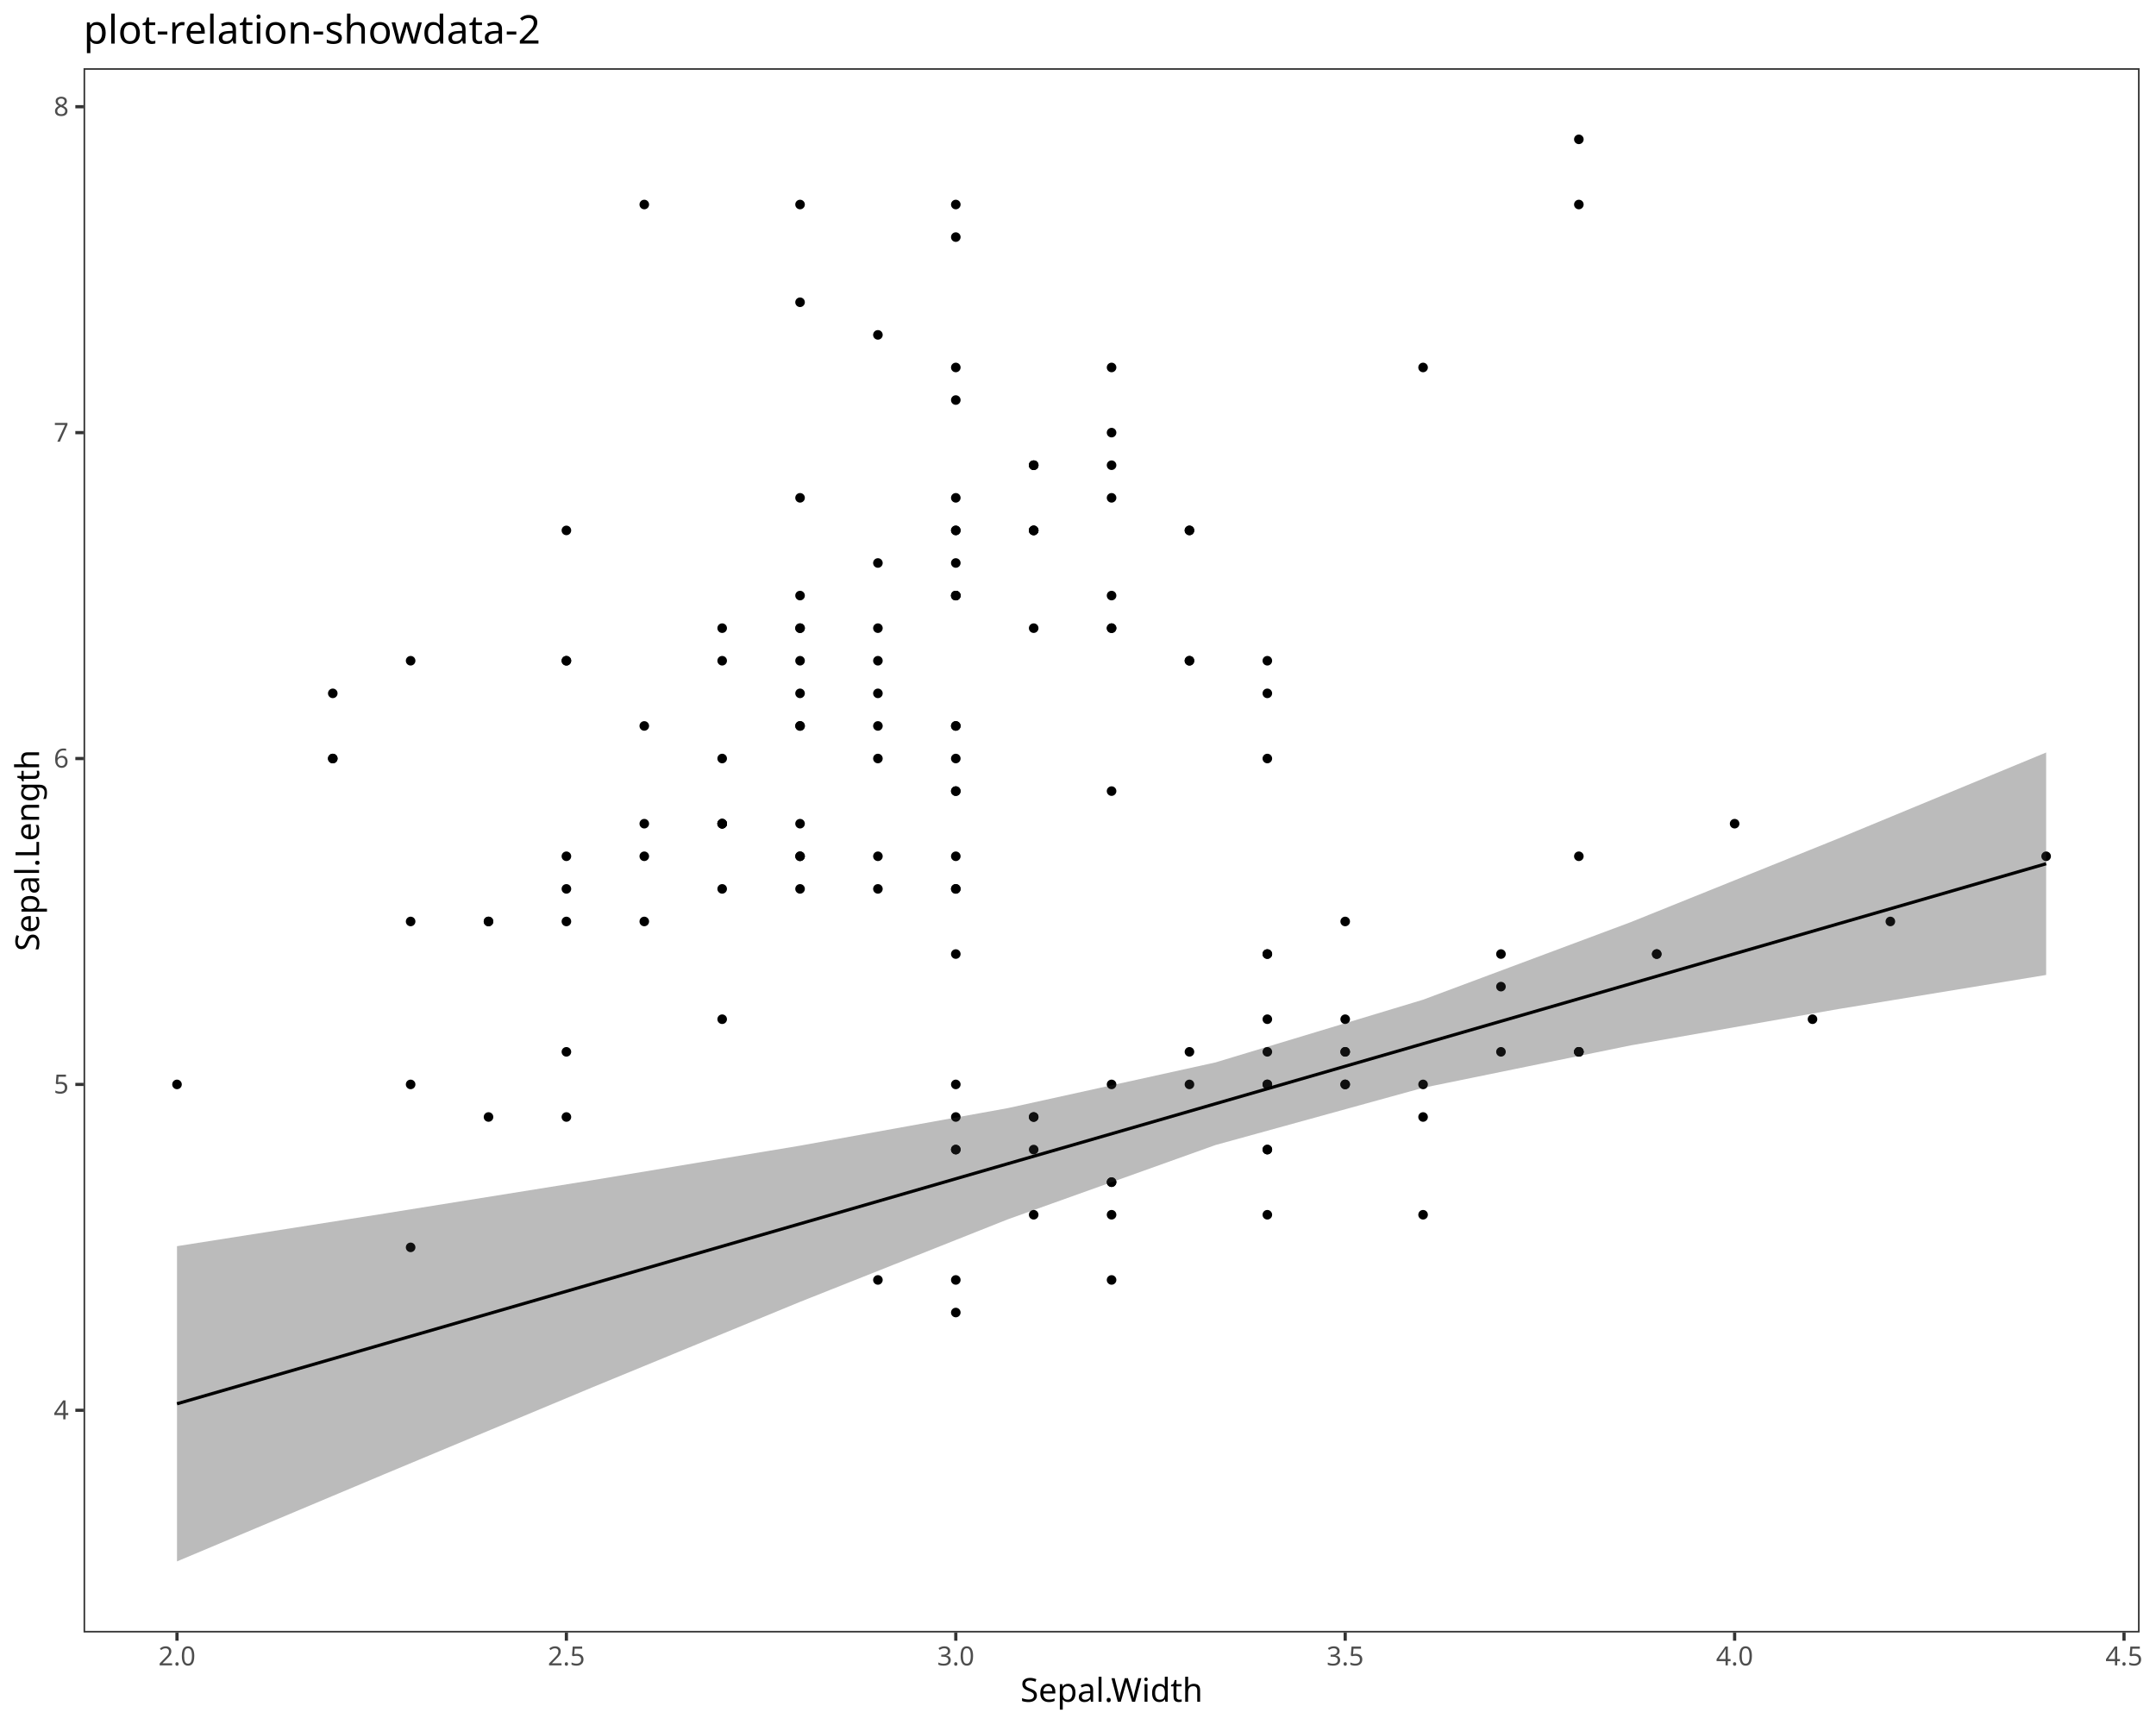
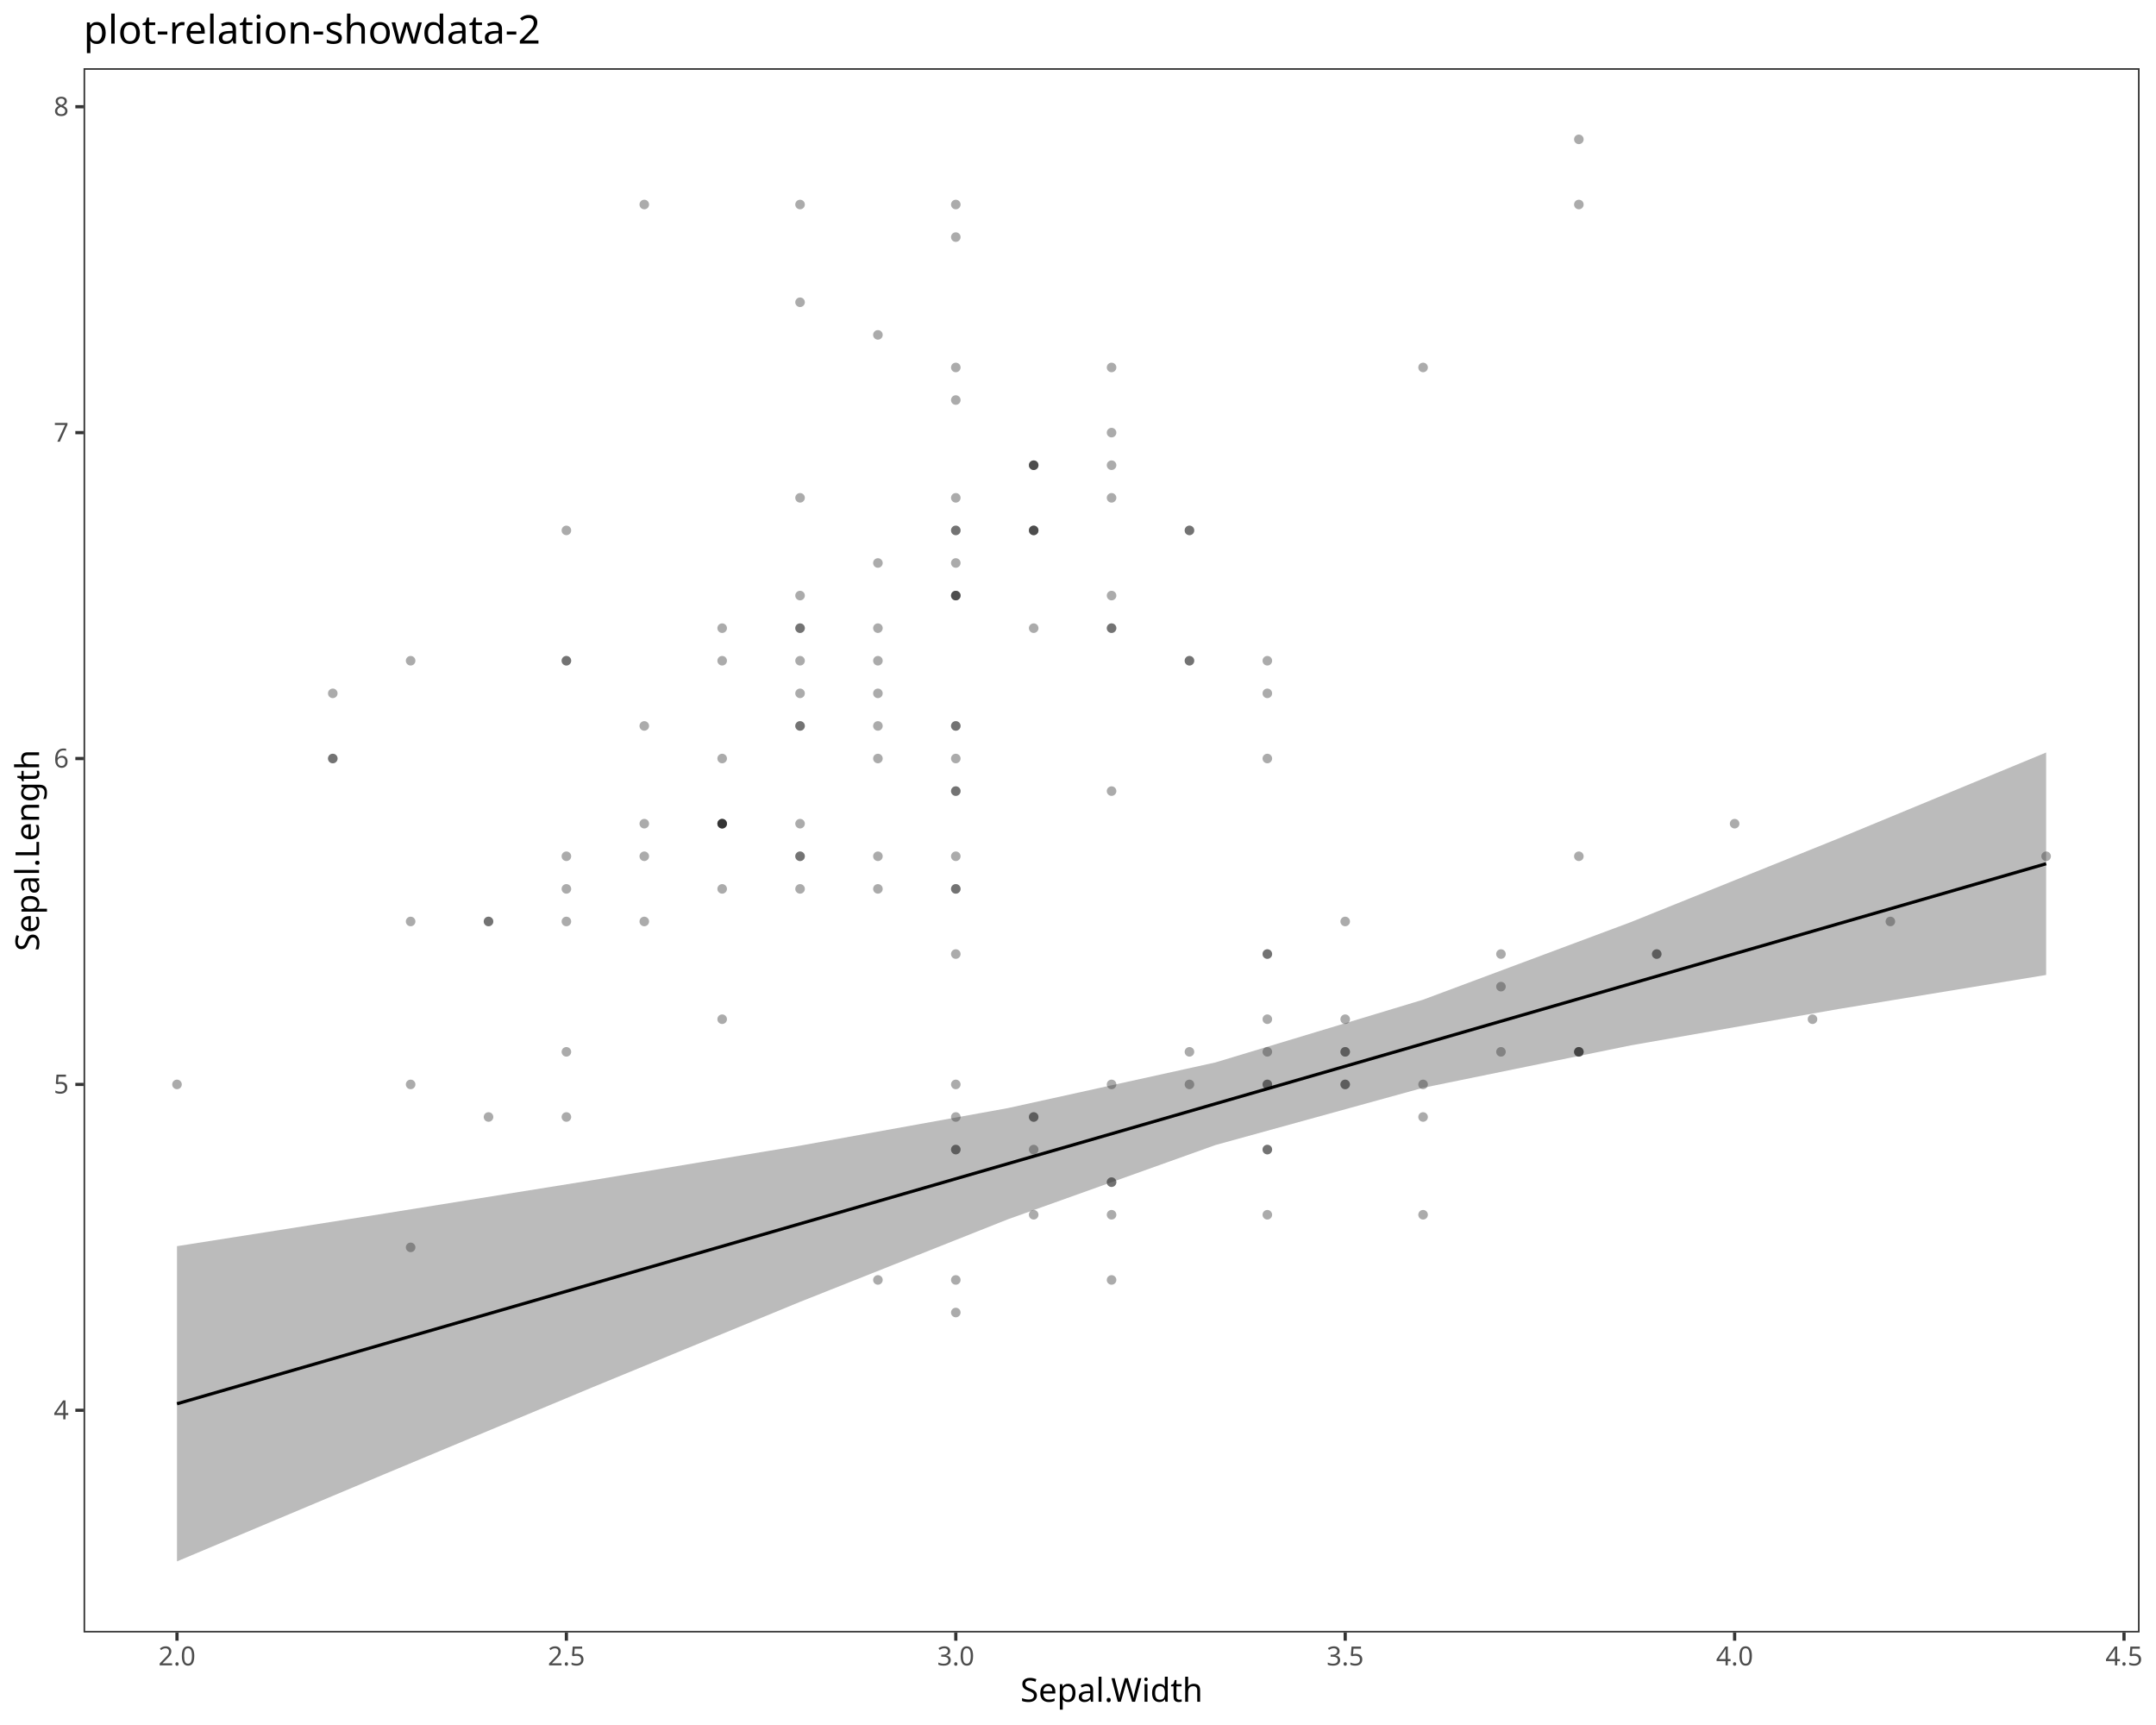
<svg xmlns="http://www.w3.org/2000/svg" class="svglite" data-engine-version="2.0" width="720.00pt" height="576.00pt" viewBox="0 0 720.00 576.00">
  <defs>
    <style type="text/css">
    .svglite line, .svglite polyline, .svglite polygon, .svglite path, .svglite rect, .svglite circle {
      fill: none;
      stroke: #000000;
      stroke-linecap: round;
      stroke-linejoin: round;
      stroke-miterlimit: 10.00;
    }
  </style>
  </defs>
  <rect width="100%" height="100%" style="stroke: none; fill: #FFFFFF;" />
  <defs>
    <clipPath id="cpMC4wMHw3MjAuMDB8MC4wMHw1NzYuMDA=">
      <rect x="0.00" y="0.00" width="720.00" height="576.00" />
    </clipPath>
  </defs>
  <g clip-path="url(#cpMC4wMHw3MjAuMDB8MC4wMHw1NzYuMDA=)">
    <rect x="0.00" y="0.00" width="720.00" height="576.00" style="stroke-width: 1.07; stroke: #FFFFFF; fill: #FFFFFF;" />
  </g>
  <defs>
    <clipPath id="cpMjcuOTB8NzE0LjUyfDIyLjc4fDU0NS4xMQ==">
      <rect x="27.90" y="22.78" width="686.62" height="522.33" />
    </clipPath>
  </defs>
  <g clip-path="url(#cpMjcuOTB8NzE0LjUyfDIyLjc4fDU0NS4xMQ==)">
    <rect x="27.90" y="22.78" width="686.62" height="522.33" style="stroke-width: 1.07; stroke: none; fill: #FFFFFF;" />
-     <circle cx="449.23" cy="351.22" r="1.60" style="stroke-width: 0.00; stroke: none; fill: #000000;" />
-     <circle cx="319.19" cy="372.98" r="1.60" style="stroke-width: 0.00; stroke: none; fill: #000000;" />
-     <circle cx="371.21" cy="394.74" r="1.60" style="stroke-width: 0.00; stroke: none; fill: #000000;" />
-     <circle cx="345.20" cy="405.62" r="1.60" style="stroke-width: 0.00; stroke: none; fill: #000000;" />
-     <circle cx="475.24" cy="362.10" r="1.60" style="stroke-width: 0.00; stroke: none; fill: #000000;" />
-     <circle cx="553.27" cy="318.57" r="1.60" style="stroke-width: 0.00; stroke: none; fill: #000000;" />
-     <circle cx="423.23" cy="405.62" r="1.60" style="stroke-width: 0.00; stroke: none; fill: #000000;" />
-     <circle cx="423.23" cy="362.10" r="1.60" style="stroke-width: 0.00; stroke: none; fill: #000000;" />
-     <circle cx="293.18" cy="427.39" r="1.60" style="stroke-width: 0.00; stroke: none; fill: #000000;" />
-     <circle cx="345.20" cy="372.98" r="1.60" style="stroke-width: 0.00; stroke: none; fill: #000000;" />
-     <circle cx="501.25" cy="318.57" r="1.60" style="stroke-width: 0.00; stroke: none; fill: #000000;" />
-     <circle cx="423.23" cy="383.86" r="1.60" style="stroke-width: 0.00; stroke: none; fill: #000000;" />
-     <circle cx="319.19" cy="383.86" r="1.60" style="stroke-width: 0.00; stroke: none; fill: #000000;" />
-     <circle cx="319.19" cy="438.27" r="1.60" style="stroke-width: 0.00; stroke: none; fill: #000000;" />
-     <circle cx="579.28" cy="275.04" r="1.60" style="stroke-width: 0.00; stroke: none; fill: #000000;" />
-     <circle cx="683.31" cy="285.92" r="1.60" style="stroke-width: 0.00; stroke: none; fill: #000000;" />
-     <circle cx="553.27" cy="318.57" r="1.60" style="stroke-width: 0.00; stroke: none; fill: #000000;" />
-     <circle cx="449.23" cy="351.22" r="1.60" style="stroke-width: 0.00; stroke: none; fill: #000000;" />
-     <circle cx="527.26" cy="285.92" r="1.60" style="stroke-width: 0.00; stroke: none; fill: #000000;" />
-     <circle cx="527.26" cy="351.22" r="1.60" style="stroke-width: 0.00; stroke: none; fill: #000000;" />
-     <circle cx="423.23" cy="318.57" r="1.60" style="stroke-width: 0.00; stroke: none; fill: #000000;" />
-     <circle cx="501.25" cy="351.22" r="1.60" style="stroke-width: 0.00; stroke: none; fill: #000000;" />
-     <circle cx="475.24" cy="405.62" r="1.60" style="stroke-width: 0.00; stroke: none; fill: #000000;" />
-     <circle cx="397.22" cy="351.22" r="1.60" style="stroke-width: 0.00; stroke: none; fill: #000000;" />
-     <circle cx="423.23" cy="383.86" r="1.60" style="stroke-width: 0.00; stroke: none; fill: #000000;" />
-     <circle cx="319.19" cy="362.10" r="1.60" style="stroke-width: 0.00; stroke: none; fill: #000000;" />
-     <circle cx="423.23" cy="362.10" r="1.60" style="stroke-width: 0.00; stroke: none; fill: #000000;" />
-     <circle cx="449.23" cy="340.33" r="1.60" style="stroke-width: 0.00; stroke: none; fill: #000000;" />
-     <circle cx="423.23" cy="340.33" r="1.60" style="stroke-width: 0.00; stroke: none; fill: #000000;" />
-     <circle cx="371.21" cy="394.74" r="1.60" style="stroke-width: 0.00; stroke: none; fill: #000000;" />
-     <circle cx="345.20" cy="383.86" r="1.60" style="stroke-width: 0.00; stroke: none; fill: #000000;" />
-     <circle cx="423.23" cy="318.57" r="1.60" style="stroke-width: 0.00; stroke: none; fill: #000000;" />
-     <circle cx="605.29" cy="340.33" r="1.60" style="stroke-width: 0.00; stroke: none; fill: #000000;" />
-     <circle cx="631.29" cy="307.69" r="1.60" style="stroke-width: 0.00; stroke: none; fill: #000000;" />
-     <circle cx="345.20" cy="372.98" r="1.60" style="stroke-width: 0.00; stroke: none; fill: #000000;" />
-     <circle cx="371.21" cy="362.10" r="1.60" style="stroke-width: 0.00; stroke: none; fill: #000000;" />
-     <circle cx="449.23" cy="307.69" r="1.60" style="stroke-width: 0.00; stroke: none; fill: #000000;" />
-     <circle cx="475.24" cy="372.98" r="1.60" style="stroke-width: 0.00; stroke: none; fill: #000000;" />
-     <circle cx="319.19" cy="427.39" r="1.60" style="stroke-width: 0.00; stroke: none; fill: #000000;" />
-     <circle cx="423.23" cy="351.22" r="1.60" style="stroke-width: 0.00; stroke: none; fill: #000000;" />
-     <circle cx="449.23" cy="362.10" r="1.60" style="stroke-width: 0.00; stroke: none; fill: #000000;" />
-     <circle cx="137.13" cy="416.51" r="1.60" style="stroke-width: 0.00; stroke: none; fill: #000000;" />
-     <circle cx="371.21" cy="427.39" r="1.60" style="stroke-width: 0.00; stroke: none; fill: #000000;" />
-     <circle cx="449.23" cy="362.10" r="1.60" style="stroke-width: 0.00; stroke: none; fill: #000000;" />
-     <circle cx="527.26" cy="351.22" r="1.60" style="stroke-width: 0.00; stroke: none; fill: #000000;" />
-     <circle cx="319.19" cy="383.86" r="1.60" style="stroke-width: 0.00; stroke: none; fill: #000000;" />
-     <circle cx="527.26" cy="351.22" r="1.60" style="stroke-width: 0.00; stroke: none; fill: #000000;" />
-     <circle cx="371.21" cy="405.62" r="1.60" style="stroke-width: 0.00; stroke: none; fill: #000000;" />
-     <circle cx="501.25" cy="329.45" r="1.60" style="stroke-width: 0.00; stroke: none; fill: #000000;" />
-     <circle cx="397.22" cy="362.10" r="1.60" style="stroke-width: 0.00; stroke: none; fill: #000000;" />
-     <circle cx="371.21" cy="144.46" r="1.60" style="stroke-width: 0.00; stroke: none; fill: #000000;" />
-     <circle cx="371.21" cy="209.75" r="1.60" style="stroke-width: 0.00; stroke: none; fill: #000000;" />
-     <circle cx="345.20" cy="155.34" r="1.60" style="stroke-width: 0.00; stroke: none; fill: #000000;" />
-     <circle cx="137.13" cy="307.69" r="1.60" style="stroke-width: 0.00; stroke: none; fill: #000000;" />
-     <circle cx="267.18" cy="198.87" r="1.60" style="stroke-width: 0.00; stroke: none; fill: #000000;" />
-     <circle cx="267.18" cy="285.92" r="1.60" style="stroke-width: 0.00; stroke: none; fill: #000000;" />
-     <circle cx="397.22" cy="220.63" r="1.60" style="stroke-width: 0.00; stroke: none; fill: #000000;" />
-     <circle cx="163.14" cy="372.98" r="1.60" style="stroke-width: 0.00; stroke: none; fill: #000000;" />
-     <circle cx="293.18" cy="187.99" r="1.60" style="stroke-width: 0.00; stroke: none; fill: #000000;" />
-     <circle cx="241.17" cy="340.33" r="1.60" style="stroke-width: 0.00; stroke: none; fill: #000000;" />
-     <circle cx="59.11" cy="362.10" r="1.60" style="stroke-width: 0.00; stroke: none; fill: #000000;" />
-     <circle cx="319.19" cy="264.16" r="1.60" style="stroke-width: 0.00; stroke: none; fill: #000000;" />
-     <circle cx="111.13" cy="253.28" r="1.60" style="stroke-width: 0.00; stroke: none; fill: #000000;" />
-     <circle cx="293.18" cy="242.40" r="1.60" style="stroke-width: 0.00; stroke: none; fill: #000000;" />
-     <circle cx="293.18" cy="296.81" r="1.60" style="stroke-width: 0.00; stroke: none; fill: #000000;" />
-     <circle cx="345.20" cy="177.11" r="1.60" style="stroke-width: 0.00; stroke: none; fill: #000000;" />
-     <circle cx="319.19" cy="296.81" r="1.60" style="stroke-width: 0.00; stroke: none; fill: #000000;" />
-     <circle cx="241.17" cy="275.04" r="1.60" style="stroke-width: 0.00; stroke: none; fill: #000000;" />
-     <circle cx="111.13" cy="231.52" r="1.60" style="stroke-width: 0.00; stroke: none; fill: #000000;" />
-     <circle cx="189.15" cy="296.81" r="1.60" style="stroke-width: 0.00; stroke: none; fill: #000000;" />
-     <circle cx="371.21" cy="264.16" r="1.60" style="stroke-width: 0.00; stroke: none; fill: #000000;" />
-     <circle cx="267.18" cy="242.40" r="1.60" style="stroke-width: 0.00; stroke: none; fill: #000000;" />
-     <circle cx="189.15" cy="220.63" r="1.60" style="stroke-width: 0.00; stroke: none; fill: #000000;" />
-     <circle cx="267.18" cy="242.40" r="1.60" style="stroke-width: 0.00; stroke: none; fill: #000000;" />
-     <circle cx="293.18" cy="209.75" r="1.60" style="stroke-width: 0.00; stroke: none; fill: #000000;" />
-     <circle cx="319.19" cy="187.99" r="1.60" style="stroke-width: 0.00; stroke: none; fill: #000000;" />
-     <circle cx="267.18" cy="166.23" r="1.60" style="stroke-width: 0.00; stroke: none; fill: #000000;" />
-     <circle cx="319.19" cy="177.11" r="1.60" style="stroke-width: 0.00; stroke: none; fill: #000000;" />
-     <circle cx="293.18" cy="253.28" r="1.60" style="stroke-width: 0.00; stroke: none; fill: #000000;" />
-     <circle cx="215.16" cy="285.92" r="1.60" style="stroke-width: 0.00; stroke: none; fill: #000000;" />
-     <circle cx="163.14" cy="307.69" r="1.60" style="stroke-width: 0.00; stroke: none; fill: #000000;" />
-     <circle cx="163.14" cy="307.69" r="1.60" style="stroke-width: 0.00; stroke: none; fill: #000000;" />
-     <circle cx="241.17" cy="275.04" r="1.60" style="stroke-width: 0.00; stroke: none; fill: #000000;" />
-     <circle cx="241.17" cy="253.28" r="1.60" style="stroke-width: 0.00; stroke: none; fill: #000000;" />
-     <circle cx="319.19" cy="318.57" r="1.60" style="stroke-width: 0.00; stroke: none; fill: #000000;" />
-     <circle cx="423.23" cy="253.28" r="1.60" style="stroke-width: 0.00; stroke: none; fill: #000000;" />
-     <circle cx="345.20" cy="177.11" r="1.60" style="stroke-width: 0.00; stroke: none; fill: #000000;" />
-     <circle cx="137.13" cy="220.63" r="1.60" style="stroke-width: 0.00; stroke: none; fill: #000000;" />
-     <circle cx="319.19" cy="296.81" r="1.60" style="stroke-width: 0.00; stroke: none; fill: #000000;" />
-     <circle cx="189.15" cy="307.69" r="1.60" style="stroke-width: 0.00; stroke: none; fill: #000000;" />
-     <circle cx="215.16" cy="307.69" r="1.60" style="stroke-width: 0.00; stroke: none; fill: #000000;" />
-     <circle cx="319.19" cy="242.40" r="1.60" style="stroke-width: 0.00; stroke: none; fill: #000000;" />
-     <circle cx="215.16" cy="275.04" r="1.60" style="stroke-width: 0.00; stroke: none; fill: #000000;" />
-     <circle cx="137.13" cy="362.10" r="1.60" style="stroke-width: 0.00; stroke: none; fill: #000000;" />
-     <circle cx="241.17" cy="296.81" r="1.60" style="stroke-width: 0.00; stroke: none; fill: #000000;" />
-     <circle cx="319.19" cy="285.92" r="1.60" style="stroke-width: 0.00; stroke: none; fill: #000000;" />
-     <circle cx="293.18" cy="285.92" r="1.60" style="stroke-width: 0.00; stroke: none; fill: #000000;" />
-     <circle cx="293.18" cy="231.52" r="1.60" style="stroke-width: 0.00; stroke: none; fill: #000000;" />
-     <circle cx="189.15" cy="351.22" r="1.60" style="stroke-width: 0.00; stroke: none; fill: #000000;" />
-     <circle cx="267.18" cy="285.92" r="1.60" style="stroke-width: 0.00; stroke: none; fill: #000000;" />
-     <circle cx="397.22" cy="220.63" r="1.60" style="stroke-width: 0.00; stroke: none; fill: #000000;" />
-     <circle cx="241.17" cy="275.04" r="1.60" style="stroke-width: 0.00; stroke: none; fill: #000000;" />
-     <circle cx="319.19" cy="133.58" r="1.60" style="stroke-width: 0.00; stroke: none; fill: #000000;" />
-     <circle cx="293.18" cy="220.63" r="1.60" style="stroke-width: 0.00; stroke: none; fill: #000000;" />
-     <circle cx="319.19" cy="198.87" r="1.60" style="stroke-width: 0.00; stroke: none; fill: #000000;" />
-     <circle cx="319.19" cy="79.17" r="1.60" style="stroke-width: 0.00; stroke: none; fill: #000000;" />
-     <circle cx="189.15" cy="372.98" r="1.60" style="stroke-width: 0.00; stroke: none; fill: #000000;" />
-     <circle cx="293.18" cy="111.82" r="1.60" style="stroke-width: 0.00; stroke: none; fill: #000000;" />
-     <circle cx="189.15" cy="177.11" r="1.60" style="stroke-width: 0.00; stroke: none; fill: #000000;" />
-     <circle cx="475.24" cy="122.70" r="1.60" style="stroke-width: 0.00; stroke: none; fill: #000000;" />
-     <circle cx="371.21" cy="198.87" r="1.60" style="stroke-width: 0.00; stroke: none; fill: #000000;" />
-     <circle cx="241.17" cy="209.75" r="1.60" style="stroke-width: 0.00; stroke: none; fill: #000000;" />
-     <circle cx="319.19" cy="166.23" r="1.60" style="stroke-width: 0.00; stroke: none; fill: #000000;" />
-     <circle cx="189.15" cy="285.92" r="1.60" style="stroke-width: 0.00; stroke: none; fill: #000000;" />
-     <circle cx="267.18" cy="275.04" r="1.60" style="stroke-width: 0.00; stroke: none; fill: #000000;" />
-     <circle cx="371.21" cy="209.75" r="1.60" style="stroke-width: 0.00; stroke: none; fill: #000000;" />
-     <circle cx="319.19" cy="198.87" r="1.60" style="stroke-width: 0.00; stroke: none; fill: #000000;" />
-     <circle cx="527.26" cy="68.29" r="1.60" style="stroke-width: 0.00; stroke: none; fill: #000000;" />
-     <circle cx="215.16" cy="68.29" r="1.60" style="stroke-width: 0.00; stroke: none; fill: #000000;" />
-     <circle cx="111.13" cy="253.28" r="1.60" style="stroke-width: 0.00; stroke: none; fill: #000000;" />
-     <circle cx="371.21" cy="155.34" r="1.60" style="stroke-width: 0.00; stroke: none; fill: #000000;" />
-     <circle cx="267.18" cy="296.81" r="1.60" style="stroke-width: 0.00; stroke: none; fill: #000000;" />
-     <circle cx="267.18" cy="68.29" r="1.60" style="stroke-width: 0.00; stroke: none; fill: #000000;" />
-     <circle cx="241.17" cy="220.63" r="1.60" style="stroke-width: 0.00; stroke: none; fill: #000000;" />
-     <circle cx="397.22" cy="177.11" r="1.60" style="stroke-width: 0.00; stroke: none; fill: #000000;" />
-     <circle cx="371.21" cy="122.70" r="1.60" style="stroke-width: 0.00; stroke: none; fill: #000000;" />
-     <circle cx="267.18" cy="231.52" r="1.60" style="stroke-width: 0.00; stroke: none; fill: #000000;" />
-     <circle cx="319.19" cy="242.40" r="1.60" style="stroke-width: 0.00; stroke: none; fill: #000000;" />
-     <circle cx="267.18" cy="209.75" r="1.60" style="stroke-width: 0.00; stroke: none; fill: #000000;" />
-     <circle cx="319.19" cy="122.70" r="1.60" style="stroke-width: 0.00; stroke: none; fill: #000000;" />
-     <circle cx="267.18" cy="100.93" r="1.60" style="stroke-width: 0.00; stroke: none; fill: #000000;" />
-     <circle cx="527.26" cy="46.53" r="1.60" style="stroke-width: 0.00; stroke: none; fill: #000000;" />
-     <circle cx="267.18" cy="209.75" r="1.60" style="stroke-width: 0.00; stroke: none; fill: #000000;" />
-     <circle cx="267.18" cy="220.63" r="1.60" style="stroke-width: 0.00; stroke: none; fill: #000000;" />
-     <circle cx="215.16" cy="242.40" r="1.60" style="stroke-width: 0.00; stroke: none; fill: #000000;" />
-     <circle cx="319.19" cy="68.29" r="1.60" style="stroke-width: 0.00; stroke: none; fill: #000000;" />
-     <circle cx="423.23" cy="220.63" r="1.60" style="stroke-width: 0.00; stroke: none; fill: #000000;" />
-     <circle cx="345.20" cy="209.75" r="1.60" style="stroke-width: 0.00; stroke: none; fill: #000000;" />
-     <circle cx="319.19" cy="253.28" r="1.60" style="stroke-width: 0.00; stroke: none; fill: #000000;" />
-     <circle cx="345.20" cy="155.34" r="1.60" style="stroke-width: 0.00; stroke: none; fill: #000000;" />
-     <circle cx="345.20" cy="177.11" r="1.60" style="stroke-width: 0.00; stroke: none; fill: #000000;" />
-     <circle cx="345.20" cy="155.34" r="1.60" style="stroke-width: 0.00; stroke: none; fill: #000000;" />
-     <circle cx="241.17" cy="275.04" r="1.60" style="stroke-width: 0.00; stroke: none; fill: #000000;" />
-     <circle cx="371.21" cy="166.23" r="1.60" style="stroke-width: 0.00; stroke: none; fill: #000000;" />
-     <circle cx="397.22" cy="177.11" r="1.60" style="stroke-width: 0.00; stroke: none; fill: #000000;" />
-     <circle cx="319.19" cy="177.11" r="1.60" style="stroke-width: 0.00; stroke: none; fill: #000000;" />
-     <circle cx="189.15" cy="220.63" r="1.60" style="stroke-width: 0.00; stroke: none; fill: #000000;" />
-     <circle cx="319.19" cy="198.87" r="1.60" style="stroke-width: 0.00; stroke: none; fill: #000000;" />
-     <circle cx="423.23" cy="231.52" r="1.60" style="stroke-width: 0.00; stroke: none; fill: #000000;" />
-     <circle cx="319.19" cy="264.16" r="1.60" style="stroke-width: 0.00; stroke: none; fill: #000000;" />
+     <circle cx="449.23" cy="351.22" r="1.60" style="stroke-width: 0.00; stroke: none; fill: #000000; fill-opacity: 0.33;" />
+     <circle cx="319.19" cy="372.98" r="1.60" style="stroke-width: 0.00; stroke: none; fill: #000000; fill-opacity: 0.33;" />
+     <circle cx="371.21" cy="394.74" r="1.60" style="stroke-width: 0.00; stroke: none; fill: #000000; fill-opacity: 0.33;" />
+     <circle cx="345.20" cy="405.62" r="1.60" style="stroke-width: 0.00; stroke: none; fill: #000000; fill-opacity: 0.33;" />
+     <circle cx="475.24" cy="362.10" r="1.60" style="stroke-width: 0.00; stroke: none; fill: #000000; fill-opacity: 0.33;" />
+     <circle cx="553.27" cy="318.57" r="1.60" style="stroke-width: 0.00; stroke: none; fill: #000000; fill-opacity: 0.33;" />
+     <circle cx="423.23" cy="405.62" r="1.60" style="stroke-width: 0.00; stroke: none; fill: #000000; fill-opacity: 0.33;" />
+     <circle cx="423.23" cy="362.10" r="1.60" style="stroke-width: 0.00; stroke: none; fill: #000000; fill-opacity: 0.33;" />
+     <circle cx="293.18" cy="427.39" r="1.60" style="stroke-width: 0.00; stroke: none; fill: #000000; fill-opacity: 0.33;" />
+     <circle cx="345.20" cy="372.98" r="1.60" style="stroke-width: 0.00; stroke: none; fill: #000000; fill-opacity: 0.33;" />
+     <circle cx="501.25" cy="318.57" r="1.60" style="stroke-width: 0.00; stroke: none; fill: #000000; fill-opacity: 0.33;" />
+     <circle cx="423.23" cy="383.86" r="1.60" style="stroke-width: 0.00; stroke: none; fill: #000000; fill-opacity: 0.33;" />
+     <circle cx="319.19" cy="383.86" r="1.60" style="stroke-width: 0.00; stroke: none; fill: #000000; fill-opacity: 0.33;" />
+     <circle cx="319.19" cy="438.27" r="1.60" style="stroke-width: 0.00; stroke: none; fill: #000000; fill-opacity: 0.33;" />
+     <circle cx="579.28" cy="275.04" r="1.60" style="stroke-width: 0.00; stroke: none; fill: #000000; fill-opacity: 0.33;" />
+     <circle cx="683.31" cy="285.92" r="1.60" style="stroke-width: 0.00; stroke: none; fill: #000000; fill-opacity: 0.33;" />
+     <circle cx="553.27" cy="318.57" r="1.60" style="stroke-width: 0.00; stroke: none; fill: #000000; fill-opacity: 0.33;" />
+     <circle cx="449.23" cy="351.22" r="1.60" style="stroke-width: 0.00; stroke: none; fill: #000000; fill-opacity: 0.33;" />
+     <circle cx="527.26" cy="285.92" r="1.60" style="stroke-width: 0.00; stroke: none; fill: #000000; fill-opacity: 0.33;" />
+     <circle cx="527.26" cy="351.22" r="1.60" style="stroke-width: 0.00; stroke: none; fill: #000000; fill-opacity: 0.33;" />
+     <circle cx="423.23" cy="318.57" r="1.60" style="stroke-width: 0.00; stroke: none; fill: #000000; fill-opacity: 0.33;" />
+     <circle cx="501.25" cy="351.22" r="1.60" style="stroke-width: 0.00; stroke: none; fill: #000000; fill-opacity: 0.33;" />
+     <circle cx="475.24" cy="405.62" r="1.60" style="stroke-width: 0.00; stroke: none; fill: #000000; fill-opacity: 0.33;" />
+     <circle cx="397.22" cy="351.22" r="1.60" style="stroke-width: 0.00; stroke: none; fill: #000000; fill-opacity: 0.33;" />
+     <circle cx="423.23" cy="383.86" r="1.60" style="stroke-width: 0.00; stroke: none; fill: #000000; fill-opacity: 0.33;" />
+     <circle cx="319.19" cy="362.10" r="1.60" style="stroke-width: 0.00; stroke: none; fill: #000000; fill-opacity: 0.33;" />
+     <circle cx="423.23" cy="362.10" r="1.60" style="stroke-width: 0.00; stroke: none; fill: #000000; fill-opacity: 0.33;" />
+     <circle cx="449.23" cy="340.33" r="1.60" style="stroke-width: 0.00; stroke: none; fill: #000000; fill-opacity: 0.33;" />
+     <circle cx="423.23" cy="340.33" r="1.60" style="stroke-width: 0.00; stroke: none; fill: #000000; fill-opacity: 0.33;" />
+     <circle cx="371.21" cy="394.74" r="1.60" style="stroke-width: 0.00; stroke: none; fill: #000000; fill-opacity: 0.33;" />
+     <circle cx="345.20" cy="383.86" r="1.60" style="stroke-width: 0.00; stroke: none; fill: #000000; fill-opacity: 0.33;" />
+     <circle cx="423.23" cy="318.57" r="1.60" style="stroke-width: 0.00; stroke: none; fill: #000000; fill-opacity: 0.33;" />
+     <circle cx="605.29" cy="340.33" r="1.60" style="stroke-width: 0.00; stroke: none; fill: #000000; fill-opacity: 0.33;" />
+     <circle cx="631.29" cy="307.69" r="1.60" style="stroke-width: 0.00; stroke: none; fill: #000000; fill-opacity: 0.33;" />
+     <circle cx="345.20" cy="372.98" r="1.60" style="stroke-width: 0.00; stroke: none; fill: #000000; fill-opacity: 0.33;" />
+     <circle cx="371.21" cy="362.10" r="1.60" style="stroke-width: 0.00; stroke: none; fill: #000000; fill-opacity: 0.33;" />
+     <circle cx="449.23" cy="307.69" r="1.60" style="stroke-width: 0.00; stroke: none; fill: #000000; fill-opacity: 0.33;" />
+     <circle cx="475.24" cy="372.98" r="1.60" style="stroke-width: 0.00; stroke: none; fill: #000000; fill-opacity: 0.33;" />
+     <circle cx="319.19" cy="427.39" r="1.60" style="stroke-width: 0.00; stroke: none; fill: #000000; fill-opacity: 0.33;" />
+     <circle cx="423.23" cy="351.22" r="1.60" style="stroke-width: 0.00; stroke: none; fill: #000000; fill-opacity: 0.33;" />
+     <circle cx="449.23" cy="362.10" r="1.60" style="stroke-width: 0.00; stroke: none; fill: #000000; fill-opacity: 0.33;" />
+     <circle cx="137.13" cy="416.51" r="1.60" style="stroke-width: 0.00; stroke: none; fill: #000000; fill-opacity: 0.33;" />
+     <circle cx="371.21" cy="427.39" r="1.60" style="stroke-width: 0.00; stroke: none; fill: #000000; fill-opacity: 0.33;" />
+     <circle cx="449.23" cy="362.10" r="1.60" style="stroke-width: 0.00; stroke: none; fill: #000000; fill-opacity: 0.33;" />
+     <circle cx="527.26" cy="351.22" r="1.60" style="stroke-width: 0.00; stroke: none; fill: #000000; fill-opacity: 0.33;" />
+     <circle cx="319.19" cy="383.86" r="1.60" style="stroke-width: 0.00; stroke: none; fill: #000000; fill-opacity: 0.33;" />
+     <circle cx="527.26" cy="351.22" r="1.60" style="stroke-width: 0.00; stroke: none; fill: #000000; fill-opacity: 0.33;" />
+     <circle cx="371.21" cy="405.62" r="1.60" style="stroke-width: 0.00; stroke: none; fill: #000000; fill-opacity: 0.33;" />
+     <circle cx="501.25" cy="329.45" r="1.60" style="stroke-width: 0.00; stroke: none; fill: #000000; fill-opacity: 0.33;" />
+     <circle cx="397.22" cy="362.10" r="1.60" style="stroke-width: 0.00; stroke: none; fill: #000000; fill-opacity: 0.33;" />
+     <circle cx="371.21" cy="144.46" r="1.60" style="stroke-width: 0.00; stroke: none; fill: #000000; fill-opacity: 0.33;" />
+     <circle cx="371.21" cy="209.75" r="1.60" style="stroke-width: 0.00; stroke: none; fill: #000000; fill-opacity: 0.33;" />
+     <circle cx="345.20" cy="155.34" r="1.60" style="stroke-width: 0.00; stroke: none; fill: #000000; fill-opacity: 0.33;" />
+     <circle cx="137.13" cy="307.69" r="1.60" style="stroke-width: 0.00; stroke: none; fill: #000000; fill-opacity: 0.33;" />
+     <circle cx="267.18" cy="198.87" r="1.60" style="stroke-width: 0.00; stroke: none; fill: #000000; fill-opacity: 0.33;" />
+     <circle cx="267.18" cy="285.92" r="1.60" style="stroke-width: 0.00; stroke: none; fill: #000000; fill-opacity: 0.33;" />
+     <circle cx="397.22" cy="220.63" r="1.60" style="stroke-width: 0.00; stroke: none; fill: #000000; fill-opacity: 0.33;" />
+     <circle cx="163.14" cy="372.98" r="1.60" style="stroke-width: 0.00; stroke: none; fill: #000000; fill-opacity: 0.33;" />
+     <circle cx="293.18" cy="187.99" r="1.60" style="stroke-width: 0.00; stroke: none; fill: #000000; fill-opacity: 0.33;" />
+     <circle cx="241.17" cy="340.33" r="1.60" style="stroke-width: 0.00; stroke: none; fill: #000000; fill-opacity: 0.33;" />
+     <circle cx="59.11" cy="362.10" r="1.60" style="stroke-width: 0.00; stroke: none; fill: #000000; fill-opacity: 0.33;" />
+     <circle cx="319.19" cy="264.16" r="1.60" style="stroke-width: 0.00; stroke: none; fill: #000000; fill-opacity: 0.33;" />
+     <circle cx="111.13" cy="253.28" r="1.60" style="stroke-width: 0.00; stroke: none; fill: #000000; fill-opacity: 0.33;" />
+     <circle cx="293.18" cy="242.40" r="1.60" style="stroke-width: 0.00; stroke: none; fill: #000000; fill-opacity: 0.33;" />
+     <circle cx="293.18" cy="296.81" r="1.60" style="stroke-width: 0.00; stroke: none; fill: #000000; fill-opacity: 0.33;" />
+     <circle cx="345.20" cy="177.11" r="1.60" style="stroke-width: 0.00; stroke: none; fill: #000000; fill-opacity: 0.33;" />
+     <circle cx="319.19" cy="296.81" r="1.60" style="stroke-width: 0.00; stroke: none; fill: #000000; fill-opacity: 0.33;" />
+     <circle cx="241.17" cy="275.04" r="1.60" style="stroke-width: 0.00; stroke: none; fill: #000000; fill-opacity: 0.33;" />
+     <circle cx="111.13" cy="231.52" r="1.60" style="stroke-width: 0.00; stroke: none; fill: #000000; fill-opacity: 0.33;" />
+     <circle cx="189.15" cy="296.81" r="1.60" style="stroke-width: 0.00; stroke: none; fill: #000000; fill-opacity: 0.33;" />
+     <circle cx="371.21" cy="264.16" r="1.60" style="stroke-width: 0.00; stroke: none; fill: #000000; fill-opacity: 0.33;" />
+     <circle cx="267.18" cy="242.40" r="1.60" style="stroke-width: 0.00; stroke: none; fill: #000000; fill-opacity: 0.33;" />
+     <circle cx="189.15" cy="220.63" r="1.60" style="stroke-width: 0.00; stroke: none; fill: #000000; fill-opacity: 0.33;" />
+     <circle cx="267.18" cy="242.40" r="1.60" style="stroke-width: 0.00; stroke: none; fill: #000000; fill-opacity: 0.33;" />
+     <circle cx="293.18" cy="209.75" r="1.60" style="stroke-width: 0.00; stroke: none; fill: #000000; fill-opacity: 0.33;" />
+     <circle cx="319.19" cy="187.99" r="1.60" style="stroke-width: 0.00; stroke: none; fill: #000000; fill-opacity: 0.33;" />
+     <circle cx="267.18" cy="166.23" r="1.60" style="stroke-width: 0.00; stroke: none; fill: #000000; fill-opacity: 0.33;" />
+     <circle cx="319.19" cy="177.11" r="1.60" style="stroke-width: 0.00; stroke: none; fill: #000000; fill-opacity: 0.33;" />
+     <circle cx="293.18" cy="253.28" r="1.60" style="stroke-width: 0.00; stroke: none; fill: #000000; fill-opacity: 0.33;" />
+     <circle cx="215.16" cy="285.92" r="1.60" style="stroke-width: 0.00; stroke: none; fill: #000000; fill-opacity: 0.33;" />
+     <circle cx="163.14" cy="307.69" r="1.60" style="stroke-width: 0.00; stroke: none; fill: #000000; fill-opacity: 0.33;" />
+     <circle cx="163.14" cy="307.69" r="1.60" style="stroke-width: 0.00; stroke: none; fill: #000000; fill-opacity: 0.33;" />
+     <circle cx="241.17" cy="275.04" r="1.60" style="stroke-width: 0.00; stroke: none; fill: #000000; fill-opacity: 0.33;" />
+     <circle cx="241.17" cy="253.28" r="1.60" style="stroke-width: 0.00; stroke: none; fill: #000000; fill-opacity: 0.33;" />
+     <circle cx="319.19" cy="318.57" r="1.60" style="stroke-width: 0.00; stroke: none; fill: #000000; fill-opacity: 0.33;" />
+     <circle cx="423.23" cy="253.28" r="1.60" style="stroke-width: 0.00; stroke: none; fill: #000000; fill-opacity: 0.33;" />
+     <circle cx="345.20" cy="177.11" r="1.60" style="stroke-width: 0.00; stroke: none; fill: #000000; fill-opacity: 0.33;" />
+     <circle cx="137.13" cy="220.63" r="1.60" style="stroke-width: 0.00; stroke: none; fill: #000000; fill-opacity: 0.33;" />
+     <circle cx="319.19" cy="296.81" r="1.60" style="stroke-width: 0.00; stroke: none; fill: #000000; fill-opacity: 0.33;" />
+     <circle cx="189.15" cy="307.69" r="1.60" style="stroke-width: 0.00; stroke: none; fill: #000000; fill-opacity: 0.33;" />
+     <circle cx="215.16" cy="307.69" r="1.60" style="stroke-width: 0.00; stroke: none; fill: #000000; fill-opacity: 0.33;" />
+     <circle cx="319.19" cy="242.40" r="1.60" style="stroke-width: 0.00; stroke: none; fill: #000000; fill-opacity: 0.33;" />
+     <circle cx="215.16" cy="275.04" r="1.60" style="stroke-width: 0.00; stroke: none; fill: #000000; fill-opacity: 0.33;" />
+     <circle cx="137.13" cy="362.10" r="1.60" style="stroke-width: 0.00; stroke: none; fill: #000000; fill-opacity: 0.33;" />
+     <circle cx="241.17" cy="296.81" r="1.60" style="stroke-width: 0.00; stroke: none; fill: #000000; fill-opacity: 0.33;" />
+     <circle cx="319.19" cy="285.92" r="1.60" style="stroke-width: 0.00; stroke: none; fill: #000000; fill-opacity: 0.33;" />
+     <circle cx="293.18" cy="285.92" r="1.60" style="stroke-width: 0.00; stroke: none; fill: #000000; fill-opacity: 0.33;" />
+     <circle cx="293.18" cy="231.52" r="1.60" style="stroke-width: 0.00; stroke: none; fill: #000000; fill-opacity: 0.33;" />
+     <circle cx="189.15" cy="351.22" r="1.60" style="stroke-width: 0.00; stroke: none; fill: #000000; fill-opacity: 0.33;" />
+     <circle cx="267.18" cy="285.92" r="1.60" style="stroke-width: 0.00; stroke: none; fill: #000000; fill-opacity: 0.33;" />
+     <circle cx="397.22" cy="220.63" r="1.60" style="stroke-width: 0.00; stroke: none; fill: #000000; fill-opacity: 0.33;" />
+     <circle cx="241.17" cy="275.04" r="1.60" style="stroke-width: 0.00; stroke: none; fill: #000000; fill-opacity: 0.33;" />
+     <circle cx="319.19" cy="133.58" r="1.60" style="stroke-width: 0.00; stroke: none; fill: #000000; fill-opacity: 0.33;" />
+     <circle cx="293.18" cy="220.63" r="1.60" style="stroke-width: 0.00; stroke: none; fill: #000000; fill-opacity: 0.33;" />
+     <circle cx="319.19" cy="198.87" r="1.60" style="stroke-width: 0.00; stroke: none; fill: #000000; fill-opacity: 0.33;" />
+     <circle cx="319.19" cy="79.17" r="1.60" style="stroke-width: 0.00; stroke: none; fill: #000000; fill-opacity: 0.33;" />
+     <circle cx="189.15" cy="372.98" r="1.60" style="stroke-width: 0.00; stroke: none; fill: #000000; fill-opacity: 0.33;" />
+     <circle cx="293.18" cy="111.82" r="1.60" style="stroke-width: 0.00; stroke: none; fill: #000000; fill-opacity: 0.33;" />
+     <circle cx="189.15" cy="177.11" r="1.60" style="stroke-width: 0.00; stroke: none; fill: #000000; fill-opacity: 0.33;" />
+     <circle cx="475.24" cy="122.70" r="1.60" style="stroke-width: 0.00; stroke: none; fill: #000000; fill-opacity: 0.33;" />
+     <circle cx="371.21" cy="198.87" r="1.60" style="stroke-width: 0.00; stroke: none; fill: #000000; fill-opacity: 0.33;" />
+     <circle cx="241.17" cy="209.75" r="1.60" style="stroke-width: 0.00; stroke: none; fill: #000000; fill-opacity: 0.33;" />
+     <circle cx="319.19" cy="166.23" r="1.60" style="stroke-width: 0.00; stroke: none; fill: #000000; fill-opacity: 0.33;" />
+     <circle cx="189.15" cy="285.92" r="1.60" style="stroke-width: 0.00; stroke: none; fill: #000000; fill-opacity: 0.33;" />
+     <circle cx="267.18" cy="275.04" r="1.60" style="stroke-width: 0.00; stroke: none; fill: #000000; fill-opacity: 0.33;" />
+     <circle cx="371.21" cy="209.75" r="1.60" style="stroke-width: 0.00; stroke: none; fill: #000000; fill-opacity: 0.33;" />
+     <circle cx="319.19" cy="198.87" r="1.60" style="stroke-width: 0.00; stroke: none; fill: #000000; fill-opacity: 0.33;" />
+     <circle cx="527.26" cy="68.29" r="1.60" style="stroke-width: 0.00; stroke: none; fill: #000000; fill-opacity: 0.33;" />
+     <circle cx="215.16" cy="68.29" r="1.60" style="stroke-width: 0.00; stroke: none; fill: #000000; fill-opacity: 0.33;" />
+     <circle cx="111.13" cy="253.28" r="1.60" style="stroke-width: 0.00; stroke: none; fill: #000000; fill-opacity: 0.33;" />
+     <circle cx="371.21" cy="155.34" r="1.60" style="stroke-width: 0.00; stroke: none; fill: #000000; fill-opacity: 0.33;" />
+     <circle cx="267.18" cy="296.81" r="1.60" style="stroke-width: 0.00; stroke: none; fill: #000000; fill-opacity: 0.33;" />
+     <circle cx="267.18" cy="68.29" r="1.60" style="stroke-width: 0.00; stroke: none; fill: #000000; fill-opacity: 0.33;" />
+     <circle cx="241.17" cy="220.63" r="1.60" style="stroke-width: 0.00; stroke: none; fill: #000000; fill-opacity: 0.33;" />
+     <circle cx="397.22" cy="177.11" r="1.60" style="stroke-width: 0.00; stroke: none; fill: #000000; fill-opacity: 0.33;" />
+     <circle cx="371.21" cy="122.70" r="1.60" style="stroke-width: 0.00; stroke: none; fill: #000000; fill-opacity: 0.33;" />
+     <circle cx="267.18" cy="231.52" r="1.60" style="stroke-width: 0.00; stroke: none; fill: #000000; fill-opacity: 0.33;" />
+     <circle cx="319.19" cy="242.40" r="1.60" style="stroke-width: 0.00; stroke: none; fill: #000000; fill-opacity: 0.33;" />
+     <circle cx="267.18" cy="209.75" r="1.60" style="stroke-width: 0.00; stroke: none; fill: #000000; fill-opacity: 0.33;" />
+     <circle cx="319.19" cy="122.70" r="1.60" style="stroke-width: 0.00; stroke: none; fill: #000000; fill-opacity: 0.33;" />
+     <circle cx="267.18" cy="100.93" r="1.60" style="stroke-width: 0.00; stroke: none; fill: #000000; fill-opacity: 0.33;" />
+     <circle cx="527.26" cy="46.53" r="1.60" style="stroke-width: 0.00; stroke: none; fill: #000000; fill-opacity: 0.33;" />
+     <circle cx="267.18" cy="209.75" r="1.60" style="stroke-width: 0.00; stroke: none; fill: #000000; fill-opacity: 0.33;" />
+     <circle cx="267.18" cy="220.63" r="1.60" style="stroke-width: 0.00; stroke: none; fill: #000000; fill-opacity: 0.33;" />
+     <circle cx="215.16" cy="242.40" r="1.60" style="stroke-width: 0.00; stroke: none; fill: #000000; fill-opacity: 0.33;" />
+     <circle cx="319.19" cy="68.29" r="1.60" style="stroke-width: 0.00; stroke: none; fill: #000000; fill-opacity: 0.33;" />
+     <circle cx="423.23" cy="220.63" r="1.60" style="stroke-width: 0.00; stroke: none; fill: #000000; fill-opacity: 0.33;" />
+     <circle cx="345.20" cy="209.75" r="1.60" style="stroke-width: 0.00; stroke: none; fill: #000000; fill-opacity: 0.33;" />
+     <circle cx="319.19" cy="253.28" r="1.60" style="stroke-width: 0.00; stroke: none; fill: #000000; fill-opacity: 0.33;" />
+     <circle cx="345.20" cy="155.34" r="1.60" style="stroke-width: 0.00; stroke: none; fill: #000000; fill-opacity: 0.33;" />
+     <circle cx="345.20" cy="177.11" r="1.60" style="stroke-width: 0.00; stroke: none; fill: #000000; fill-opacity: 0.33;" />
+     <circle cx="345.20" cy="155.34" r="1.60" style="stroke-width: 0.00; stroke: none; fill: #000000; fill-opacity: 0.33;" />
+     <circle cx="241.17" cy="275.04" r="1.60" style="stroke-width: 0.00; stroke: none; fill: #000000; fill-opacity: 0.33;" />
+     <circle cx="371.21" cy="166.23" r="1.60" style="stroke-width: 0.00; stroke: none; fill: #000000; fill-opacity: 0.33;" />
+     <circle cx="397.22" cy="177.11" r="1.60" style="stroke-width: 0.00; stroke: none; fill: #000000; fill-opacity: 0.33;" />
+     <circle cx="319.19" cy="177.11" r="1.60" style="stroke-width: 0.00; stroke: none; fill: #000000; fill-opacity: 0.33;" />
+     <circle cx="189.15" cy="220.63" r="1.60" style="stroke-width: 0.00; stroke: none; fill: #000000; fill-opacity: 0.33;" />
+     <circle cx="319.19" cy="198.87" r="1.60" style="stroke-width: 0.00; stroke: none; fill: #000000; fill-opacity: 0.33;" />
+     <circle cx="423.23" cy="231.52" r="1.60" style="stroke-width: 0.00; stroke: none; fill: #000000; fill-opacity: 0.33;" />
+     <circle cx="319.19" cy="264.16" r="1.60" style="stroke-width: 0.00; stroke: none; fill: #000000; fill-opacity: 0.33;" />
    <polygon points="59.11,416.11 128.46,405.20 197.82,394.08 267.18,382.55 336.53,370.02 405.89,354.76 475.24,333.81 544.60,307.91 613.95,279.97 683.31,251.27 683.31,325.55 613.95,336.93 544.60,349.06 475.24,363.23 405.89,382.35 336.53,407.16 267.18,434.71 197.82,463.25 128.46,492.21 59.11,521.37 " style="stroke-width: 0.00; stroke: none; stroke-linecap: butt; fill: #333333; fill-opacity: 0.33;" />
    <polyline points="59.11,416.11 128.46,405.20 197.82,394.08 267.18,382.55 336.53,370.02 405.89,354.76 475.24,333.81 544.60,307.91 613.95,279.97 683.31,251.27 " style="stroke-width: 1.07; stroke: none; stroke-linecap: butt;" />
    <polyline points="683.31,325.55 613.95,336.93 544.60,349.06 475.24,363.23 405.89,382.35 336.53,407.16 267.18,434.71 197.82,463.25 128.46,492.21 59.11,521.37 " style="stroke-width: 1.07; stroke: none; stroke-linecap: butt;" />
    <polyline points="59.11,468.74 128.46,448.70 197.82,428.67 267.18,408.63 336.53,388.59 405.89,368.56 475.24,348.52 544.60,328.48 613.95,308.45 683.31,288.41 " style="stroke-width: 1.07; stroke-linecap: butt;" />
    <rect x="27.90" y="22.78" width="686.62" height="522.33" style="stroke-width: 1.07; stroke: #333333;" />
  </g>
  <g clip-path="url(#cpMC4wMHw3MjAuMDB8MC4wMHw1NzYuMDA=)">
    <text x="22.97" y="473.94" text-anchor="end" style="font-size: 8.80px; fill: #4D4D4D; font-family: sans;" textLength="4.89px" lengthAdjust="spacingAndGlyphs">4</text>
    <text x="22.97" y="365.12" text-anchor="end" style="font-size: 8.80px; fill: #4D4D4D; font-family: sans;" textLength="4.89px" lengthAdjust="spacingAndGlyphs">5</text>
    <text x="22.97" y="256.31" text-anchor="end" style="font-size: 8.80px; fill: #4D4D4D; font-family: sans;" textLength="4.89px" lengthAdjust="spacingAndGlyphs">6</text>
    <text x="22.97" y="147.49" text-anchor="end" style="font-size: 8.80px; fill: #4D4D4D; font-family: sans;" textLength="4.89px" lengthAdjust="spacingAndGlyphs">7</text>
    <text x="22.97" y="38.67" text-anchor="end" style="font-size: 8.80px; fill: #4D4D4D; font-family: sans;" textLength="4.89px" lengthAdjust="spacingAndGlyphs">8</text>
    <polyline points="25.16,470.91 27.90,470.91 " style="stroke-width: 1.07; stroke: #333333; stroke-linecap: butt;" />
    <polyline points="25.16,362.10 27.90,362.10 " style="stroke-width: 1.07; stroke: #333333; stroke-linecap: butt;" />
    <polyline points="25.16,253.28 27.90,253.28 " style="stroke-width: 1.07; stroke: #333333; stroke-linecap: butt;" />
    <polyline points="25.16,144.46 27.90,144.46 " style="stroke-width: 1.07; stroke: #333333; stroke-linecap: butt;" />
    <polyline points="25.16,35.64 27.90,35.64 " style="stroke-width: 1.07; stroke: #333333; stroke-linecap: butt;" />
    <polyline points="59.11,547.85 59.11,545.11 " style="stroke-width: 1.07; stroke: #333333; stroke-linecap: butt;" />
    <polyline points="189.15,547.85 189.15,545.11 " style="stroke-width: 1.07; stroke: #333333; stroke-linecap: butt;" />
    <polyline points="319.19,547.85 319.19,545.11 " style="stroke-width: 1.07; stroke: #333333; stroke-linecap: butt;" />
    <polyline points="449.23,547.85 449.23,545.11 " style="stroke-width: 1.07; stroke: #333333; stroke-linecap: butt;" />
    <polyline points="579.28,547.85 579.28,545.11 " style="stroke-width: 1.07; stroke: #333333; stroke-linecap: butt;" />
    <polyline points="709.32,547.85 709.32,545.11 " style="stroke-width: 1.07; stroke: #333333; stroke-linecap: butt;" />
    <text x="59.11" y="556.10" text-anchor="middle" style="font-size: 8.80px; fill: #4D4D4D; font-family: sans;" textLength="12.23px" lengthAdjust="spacingAndGlyphs">2.0</text>
    <text x="189.15" y="556.10" text-anchor="middle" style="font-size: 8.80px; fill: #4D4D4D; font-family: sans;" textLength="12.23px" lengthAdjust="spacingAndGlyphs">2.5</text>
    <text x="319.19" y="556.10" text-anchor="middle" style="font-size: 8.80px; fill: #4D4D4D; font-family: sans;" textLength="12.23px" lengthAdjust="spacingAndGlyphs">3.0</text>
    <text x="449.23" y="556.10" text-anchor="middle" style="font-size: 8.80px; fill: #4D4D4D; font-family: sans;" textLength="12.23px" lengthAdjust="spacingAndGlyphs">3.5</text>
    <text x="579.28" y="556.10" text-anchor="middle" style="font-size: 8.80px; fill: #4D4D4D; font-family: sans;" textLength="12.23px" lengthAdjust="spacingAndGlyphs">4.0</text>
    <text x="709.32" y="556.10" text-anchor="middle" style="font-size: 8.80px; fill: #4D4D4D; font-family: sans;" textLength="12.23px" lengthAdjust="spacingAndGlyphs">4.5</text>
    <text x="371.21" y="568.24" text-anchor="middle" style="font-size: 11.00px; font-family: sans;" textLength="59.31px" lengthAdjust="spacingAndGlyphs">Sepal.Width</text>
    <text transform="translate(13.05,283.95) rotate(-90)" text-anchor="middle" style="font-size: 11.00px; font-family: sans;" textLength="64.84px" lengthAdjust="spacingAndGlyphs">Sepal.Length</text>
    <text x="27.90" y="14.56" style="font-size: 13.20px; font-family: sans;" textLength="141.62px" lengthAdjust="spacingAndGlyphs">plot-relation-showdata-2</text>
  </g>
</svg>
